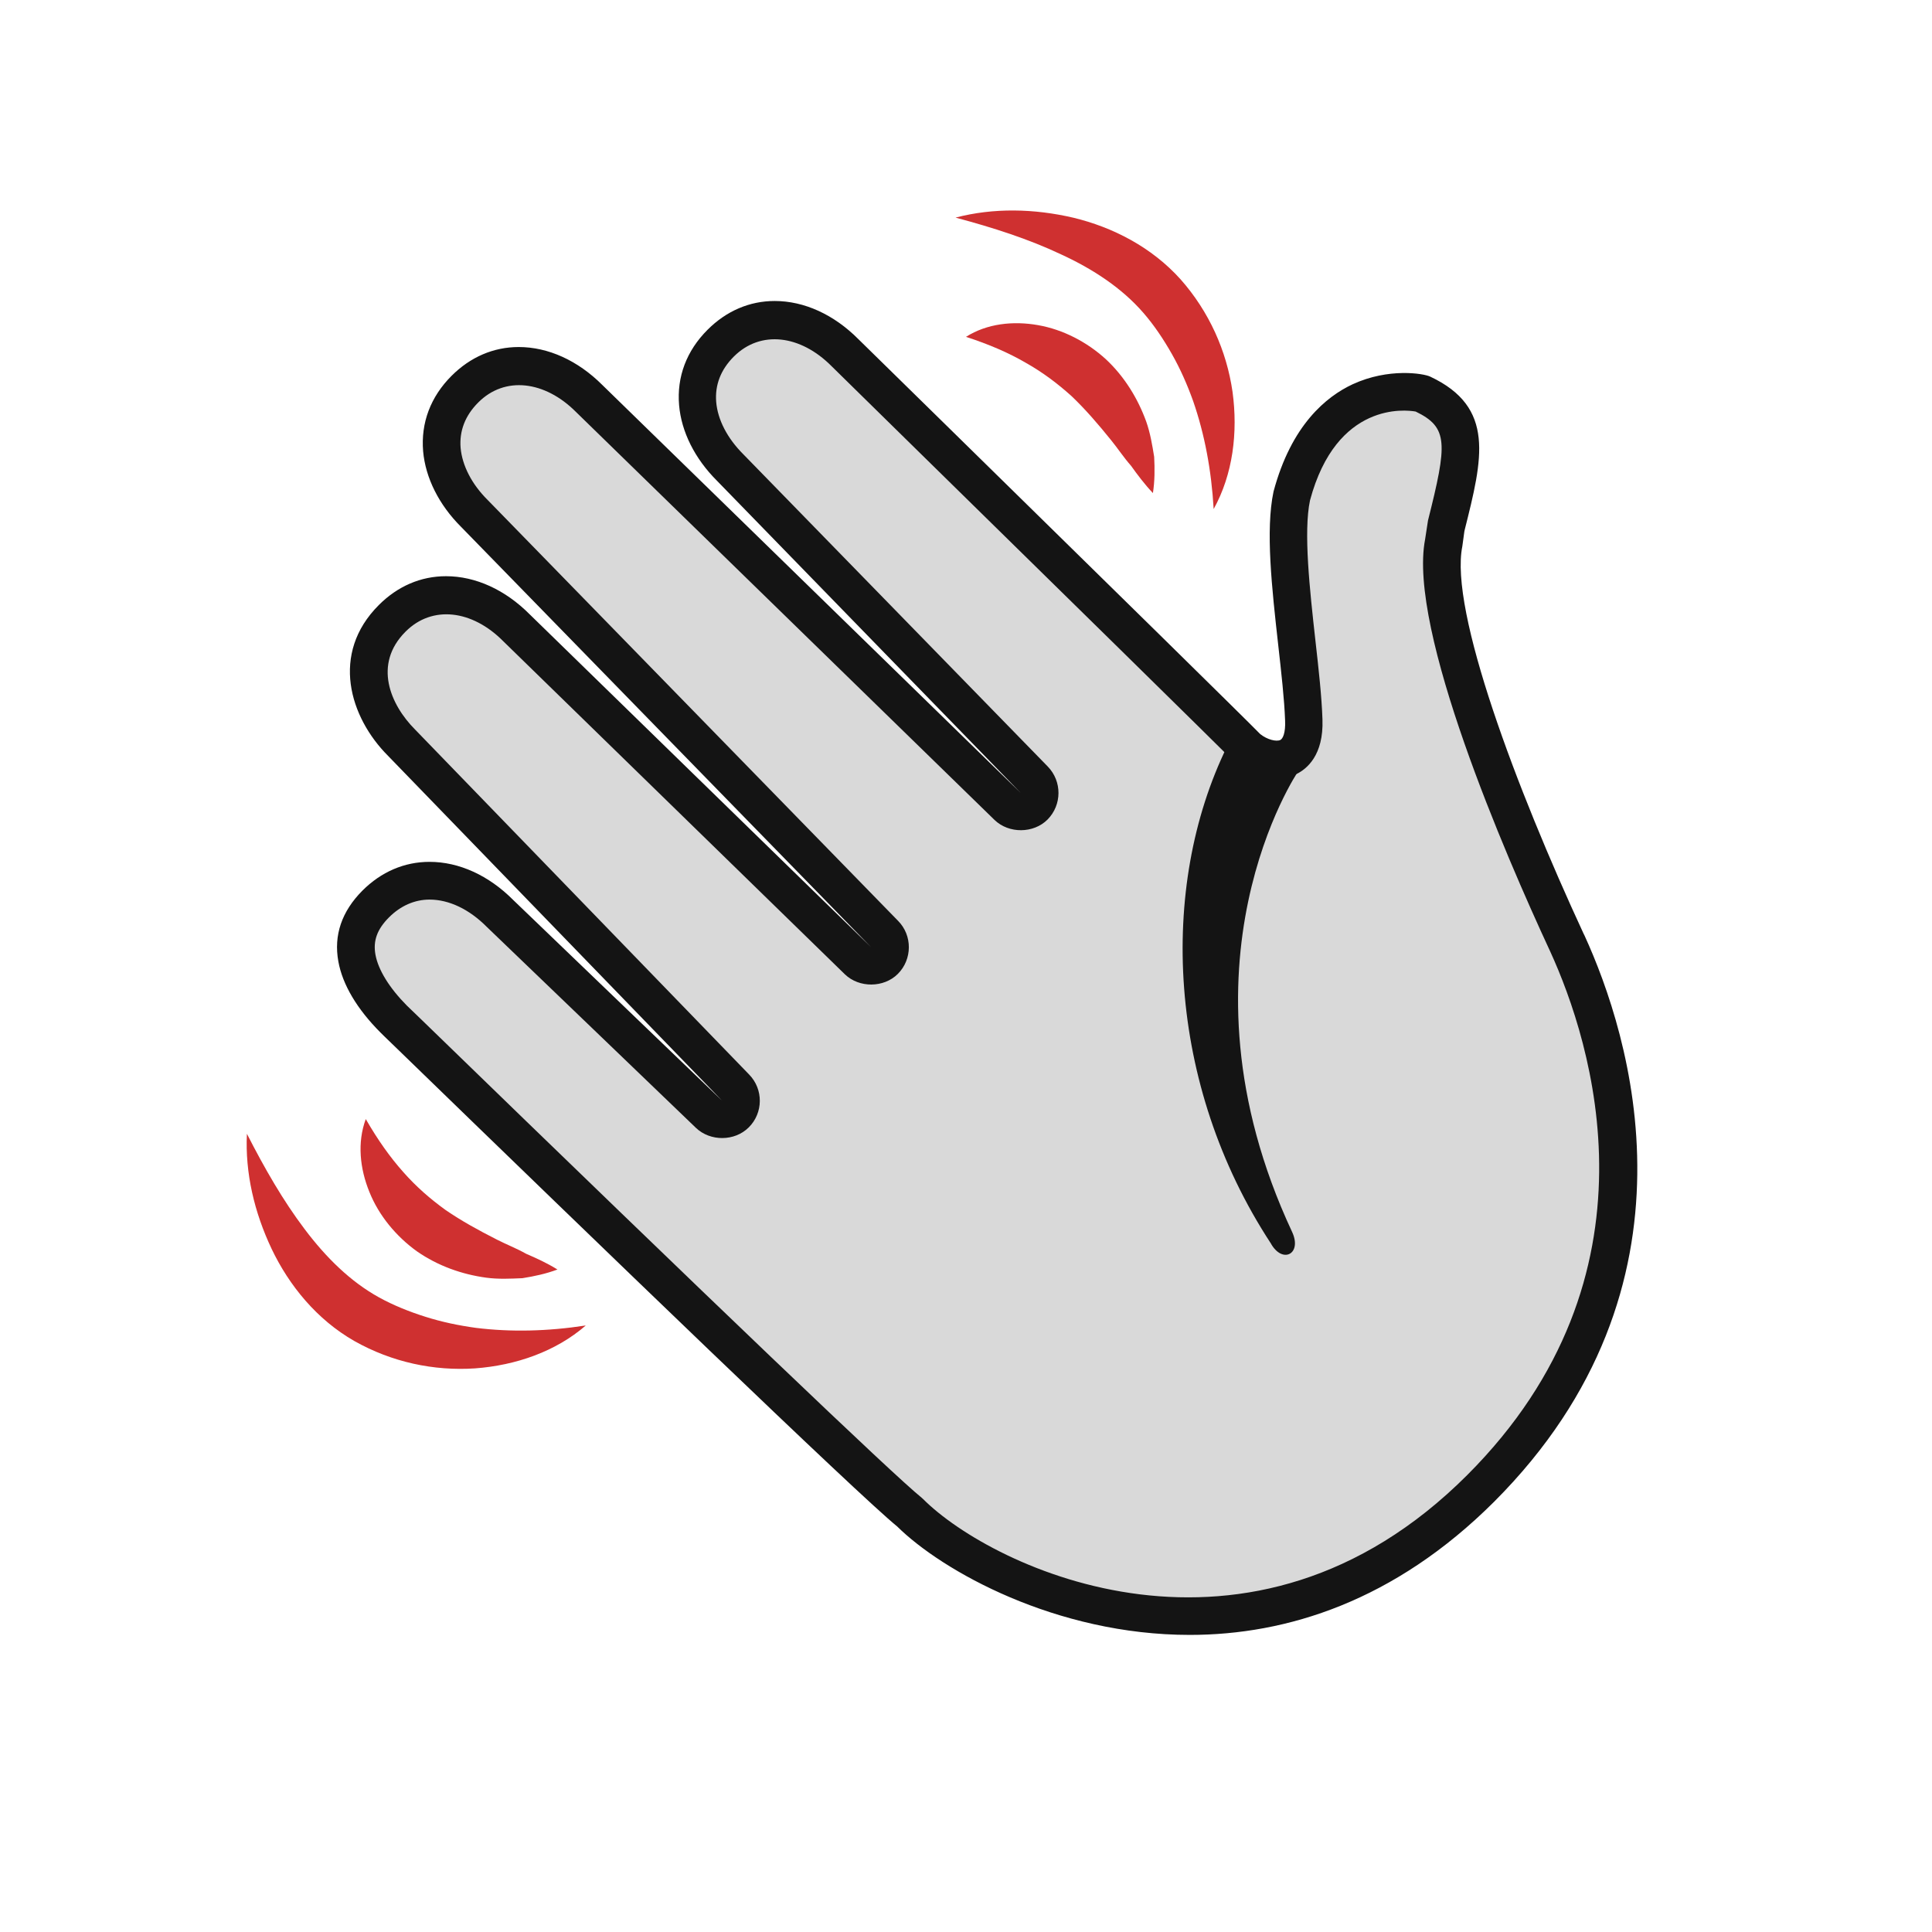
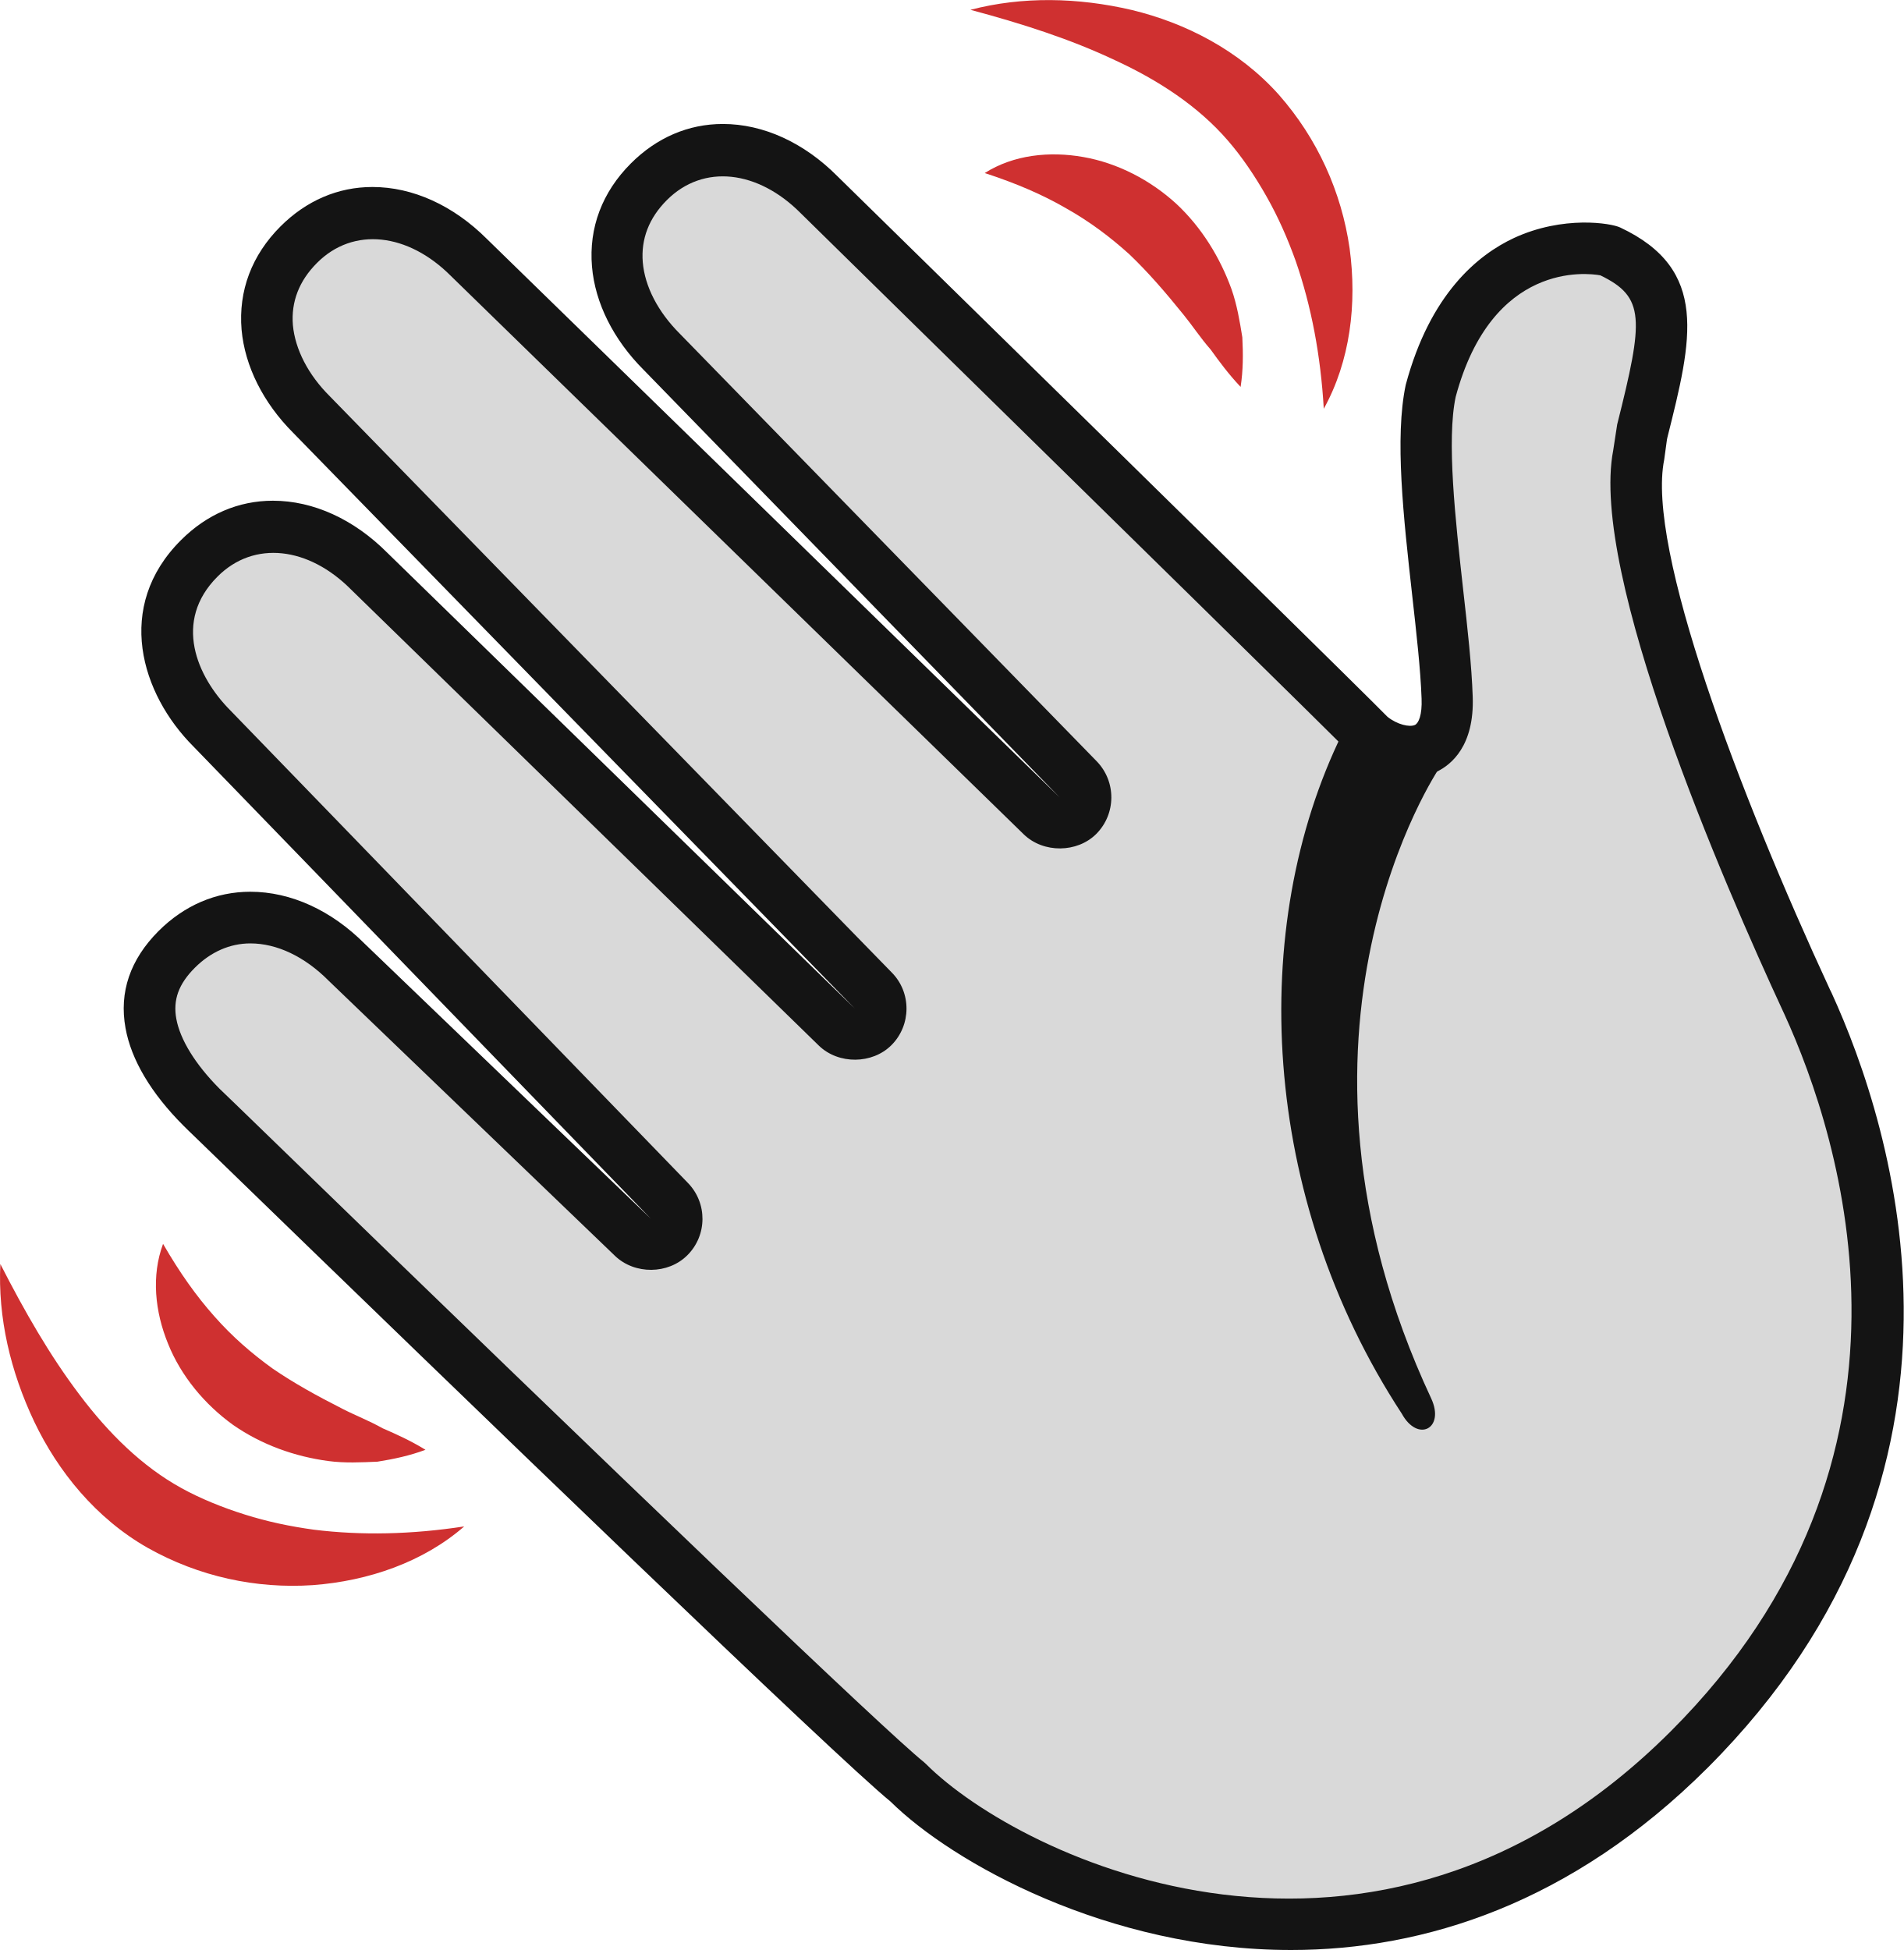
- <svg xmlns="http://www.w3.org/2000/svg" viewBox="-12.8 -12.8 153.60 153.60" aria-hidden="true" role="img" preserveAspectRatio="xMidYMid meet" id="emoji-hello">
+ <svg xmlns="http://www.w3.org/2000/svg" aria-hidden="true" role="img" preserveAspectRatio="xMidYMid meet" class="emoji-hello" viewBox="6.81 3.93 110.56 113.25">
  <g>
    <path d="M59.53 107.44c-3.95-3.17-40.63-38.84-41.04-39.23c-1.62-1.62-2.64-3.3-2.92-4.84c-.29-1.6.2-3 1.5-4.3c1.21-1.21 2.69-1.85 4.28-1.85c1.94 0 3.93.92 5.59 2.59l16.63 15.98c.29.28.67.42 1.04.42a1.494 1.494 0 0 0 1.07-2.54L19.13 46.25c-2.66-2.66-3.91-6.73-.75-9.89c1.21-1.21 2.69-1.85 4.28-1.85c1.94 0 3.93.92 5.59 2.59l27.16 26.48c.29.28.67.43 1.05.43s.77-.15 1.06-.44c.58-.58.59-1.52.01-2.11L24.91 28.02c-1.51-1.51-2.42-3.32-2.58-5.08c-.15-1.79.48-3.45 1.83-4.8c1.21-1.21 2.69-1.85 4.28-1.85c1.94 0 3.93.92 5.59 2.58L67.3 51.31c.29.28.67.43 1.05.43s.77-.15 1.06-.44c.58-.58.59-1.52.01-2.11L45.26 24.36c-1.52-1.52-2.43-3.32-2.58-5.08c-.15-1.79.48-3.45 1.83-4.8c1.21-1.21 2.69-1.85 4.28-1.85c1.94 0 3.93.92 5.59 2.59c8.86 8.7 31.99 31.45 32.77 32.29c2.97 2.05 3.57-1.05 3.72-3.06c.17-2.34-2.51-10.51-.95-17.86c2.62-9.77 10.17-8.17 10.34-8.09c4.14 1.94 3.35 4.84 1.88 10.67l-.15 1.15c-1.54 7.62 9.04 30.2 9.82 31.89c4.15 9.08 8.93 27.49-6.9 43.32c-17.35 17.35-38.83 8.46-45.38 1.91z" fill="#d9d9d9" />
    <path d="M81.79 117.18c-10.64 0-19.69-5.09-23.26-8.62c-3.21-2.62-23.47-22.18-39.97-38.19c-.67-.65-1.06-1.02-1.1-1.07c-1.87-1.87-3.03-3.82-3.36-5.66c-.38-2.09.27-3.98 1.91-5.63c1.5-1.5 3.34-2.29 5.34-2.29c2.35 0 4.71 1.08 6.65 3.03l16.61 15.96l-26.56-27.42c-3.06-3.06-4.6-8.13-.73-11.99c1.5-1.5 3.34-2.29 5.34-2.29c2.35 0 4.71 1.08 6.65 3.03L56.45 62.5L23.84 29.07c-1.74-1.74-2.81-3.87-3-5.99c-.19-2.26.59-4.33 2.26-6c1.5-1.5 3.34-2.29 5.34-2.29c2.34 0 4.7 1.07 6.65 3.02l33.26 32.43l-24.16-24.83c-1.75-1.75-2.82-3.88-3-6c-.19-2.25.59-4.32 2.26-5.99c1.5-1.5 3.34-2.29 5.34-2.29c2.35 0 4.71 1.08 6.65 3.03l7.21 7.07c12.85 12.6 23.59 23.15 24.74 24.33c.56.45 1.29.62 1.6.47c.2-.1.42-.56.38-1.53c-.06-1.7-.3-3.81-.55-6.04c-.5-4.48-1.02-9.12-.37-12.18c1.42-5.31 4.21-7.56 6.29-8.53c2.86-1.32 5.63-.86 6.16-.61c5.2 2.44 4.17 6.52 2.75 12.18l-.03.14l-.16 1.17c-1.04 5.12 4.3 19.27 9.64 30.8l.08.16c3.57 7.8 10 27.81-7.2 45.01c-7.91 7.89-16.47 10.58-24.19 10.58zM21.35 58.72c-1.18 0-2.3.49-3.22 1.41c-.95.95-1.28 1.87-1.08 2.97c.22 1.21 1.11 2.65 2.5 4.05c.01.01.41.4 1.1 1.06c23.42 22.73 37.56 36.24 39.82 38.06l.12.11c5.52 5.52 26.03 15.32 43.26-1.91c15.87-15.87 9.9-34.4 6.59-41.64l-.07-.15c-3.44-7.42-11.26-25.42-9.87-32.6l.23-1.5c1.54-6.12 1.63-7.4-.98-8.66c-.77-.14-6.29-.81-8.4 7.06c-.53 2.51-.02 7.1.43 11.15c.26 2.29.5 4.46.56 6.27c.1 2.85-1.25 3.94-2.07 4.34c-1.67.81-3.66.12-4.9-.92l-.13-.12c-.61-.66-15.12-14.89-24.72-24.31L53.3 16.3c-2.46-2.47-5.63-2.88-7.76-.75c-1.04 1.04-1.51 2.26-1.4 3.61c.12 1.41.88 2.88 2.15 4.15L70.5 48.14a3.012 3.012 0 0 1-.02 4.22c-1.11 1.11-3.07 1.13-4.21.03L32.98 19.94c-2.46-2.46-5.64-2.87-7.76-.74c-1.04 1.04-1.51 2.26-1.4 3.61c.13 1.41.89 2.89 2.15 4.14L58.6 60.41c1.15 1.16 1.14 3.06-.02 4.22c-1.11 1.11-3.07 1.13-4.21.03L27.2 38.17c-2.46-2.48-5.64-2.88-7.76-.75c-2.59 2.59-1.21 5.8.75 7.77l26.57 27.44a2.988 2.988 0 0 1-.03 4.2c-1.12 1.12-3.06 1.13-4.2.04L25.9 60.89c-1.4-1.41-3.01-2.17-4.55-2.17z" fill="#141414" />
    <path d="M84.76 46.54c-5.49 11.21-4.78 26.9 3.46 39.49c.93 1.7 2.52.87 1.71-.88c-9.95-21.29.48-36.63.48-36.63l-5.65-1.98z" fill="#141414" />
    <g>
      <path d="M63.17 4.5c3.02-.79 6.24-.72 9.37.01c3.11.75 6.22 2.33 8.53 4.91c2.26 2.56 3.65 5.67 4.12 8.93c.44 3.23.03 6.56-1.5 9.32c-.18-3.1-.72-5.95-1.63-8.58c-.47-1.31-1.02-2.56-1.69-3.74c-.66-1.17-1.44-2.33-2.27-3.28c-1.69-1.95-3.98-3.47-6.55-4.65c-2.58-1.22-5.39-2.12-8.38-2.92z" fill="#CF3030" />
      <path d="M64 13.98c1.67-1.06 3.76-1.28 5.73-.93c1.99.35 3.89 1.34 5.39 2.71c1.49 1.39 2.55 3.14 3.21 4.96c.32.91.48 1.87.63 2.8c.05.96.05 1.92-.1 2.88c-.69-.73-1.23-1.46-1.74-2.17c-.59-.67-1.05-1.38-1.58-2.03c-1.04-1.29-2.05-2.46-3.14-3.5c-1.12-1.01-2.3-1.9-3.67-2.67c-1.36-.79-2.89-1.45-4.73-2.05z" fill="#CF3030" />
    </g>
    <g>
      <path d="M6.83 77.34c1.41 2.76 2.88 5.32 4.59 7.58c1.7 2.26 3.65 4.18 5.92 5.43c1.1.61 2.41 1.14 3.69 1.54c1.29.41 2.63.69 4.01.88c2.76.34 5.66.28 8.73-.19c-2.38 2.07-5.56 3.17-8.8 3.41c-3.28.22-6.61-.49-9.59-2.17c-3-1.71-5.2-4.43-6.58-7.32c-1.38-2.91-2.12-6.04-1.97-9.16z" fill="#CF3030" />
      <path d="M16.28 76.17c.97 1.68 1.93 3.03 2.98 4.21c1.04 1.18 2.16 2.15 3.38 3.03c1.24.85 2.6 1.6 4.08 2.35c.74.38 1.53.68 2.31 1.12c.81.35 1.63.72 2.49 1.25c-.91.34-1.84.54-2.79.69c-.94.04-1.91.09-2.87-.04c-1.92-.26-3.84-.93-5.52-2.1c-1.65-1.19-3.02-2.84-3.77-4.71c-.76-1.86-.98-3.94-.29-5.8z" fill="#CF3030" />
    </g>
  </g>
</svg>
